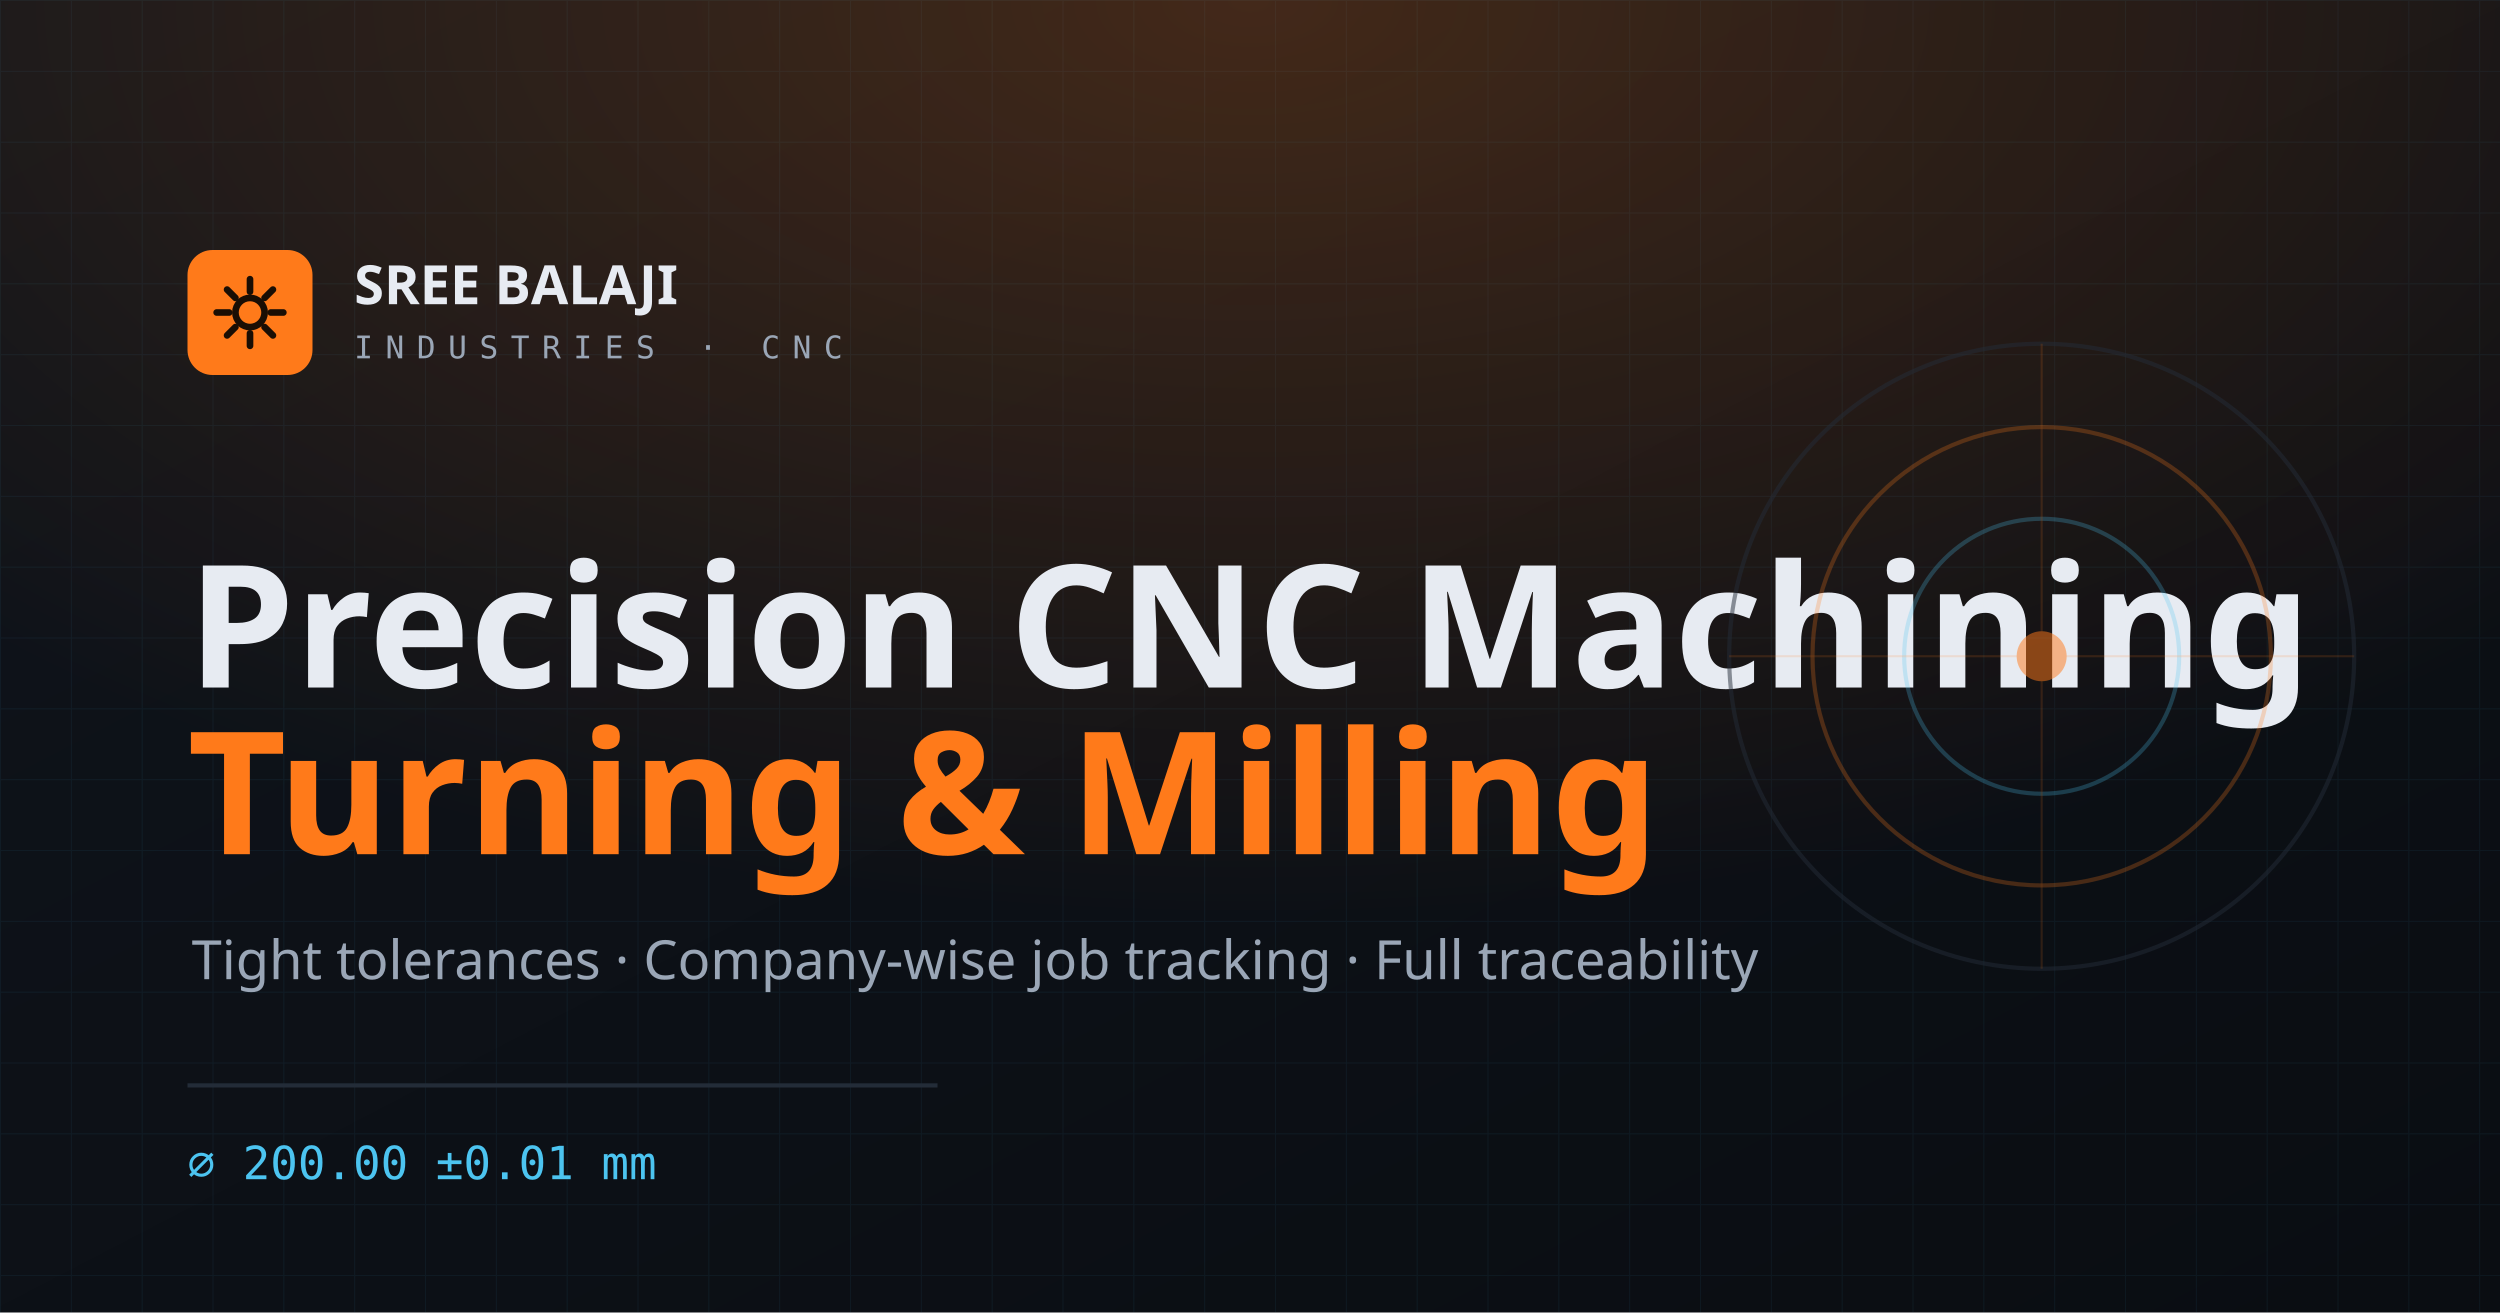
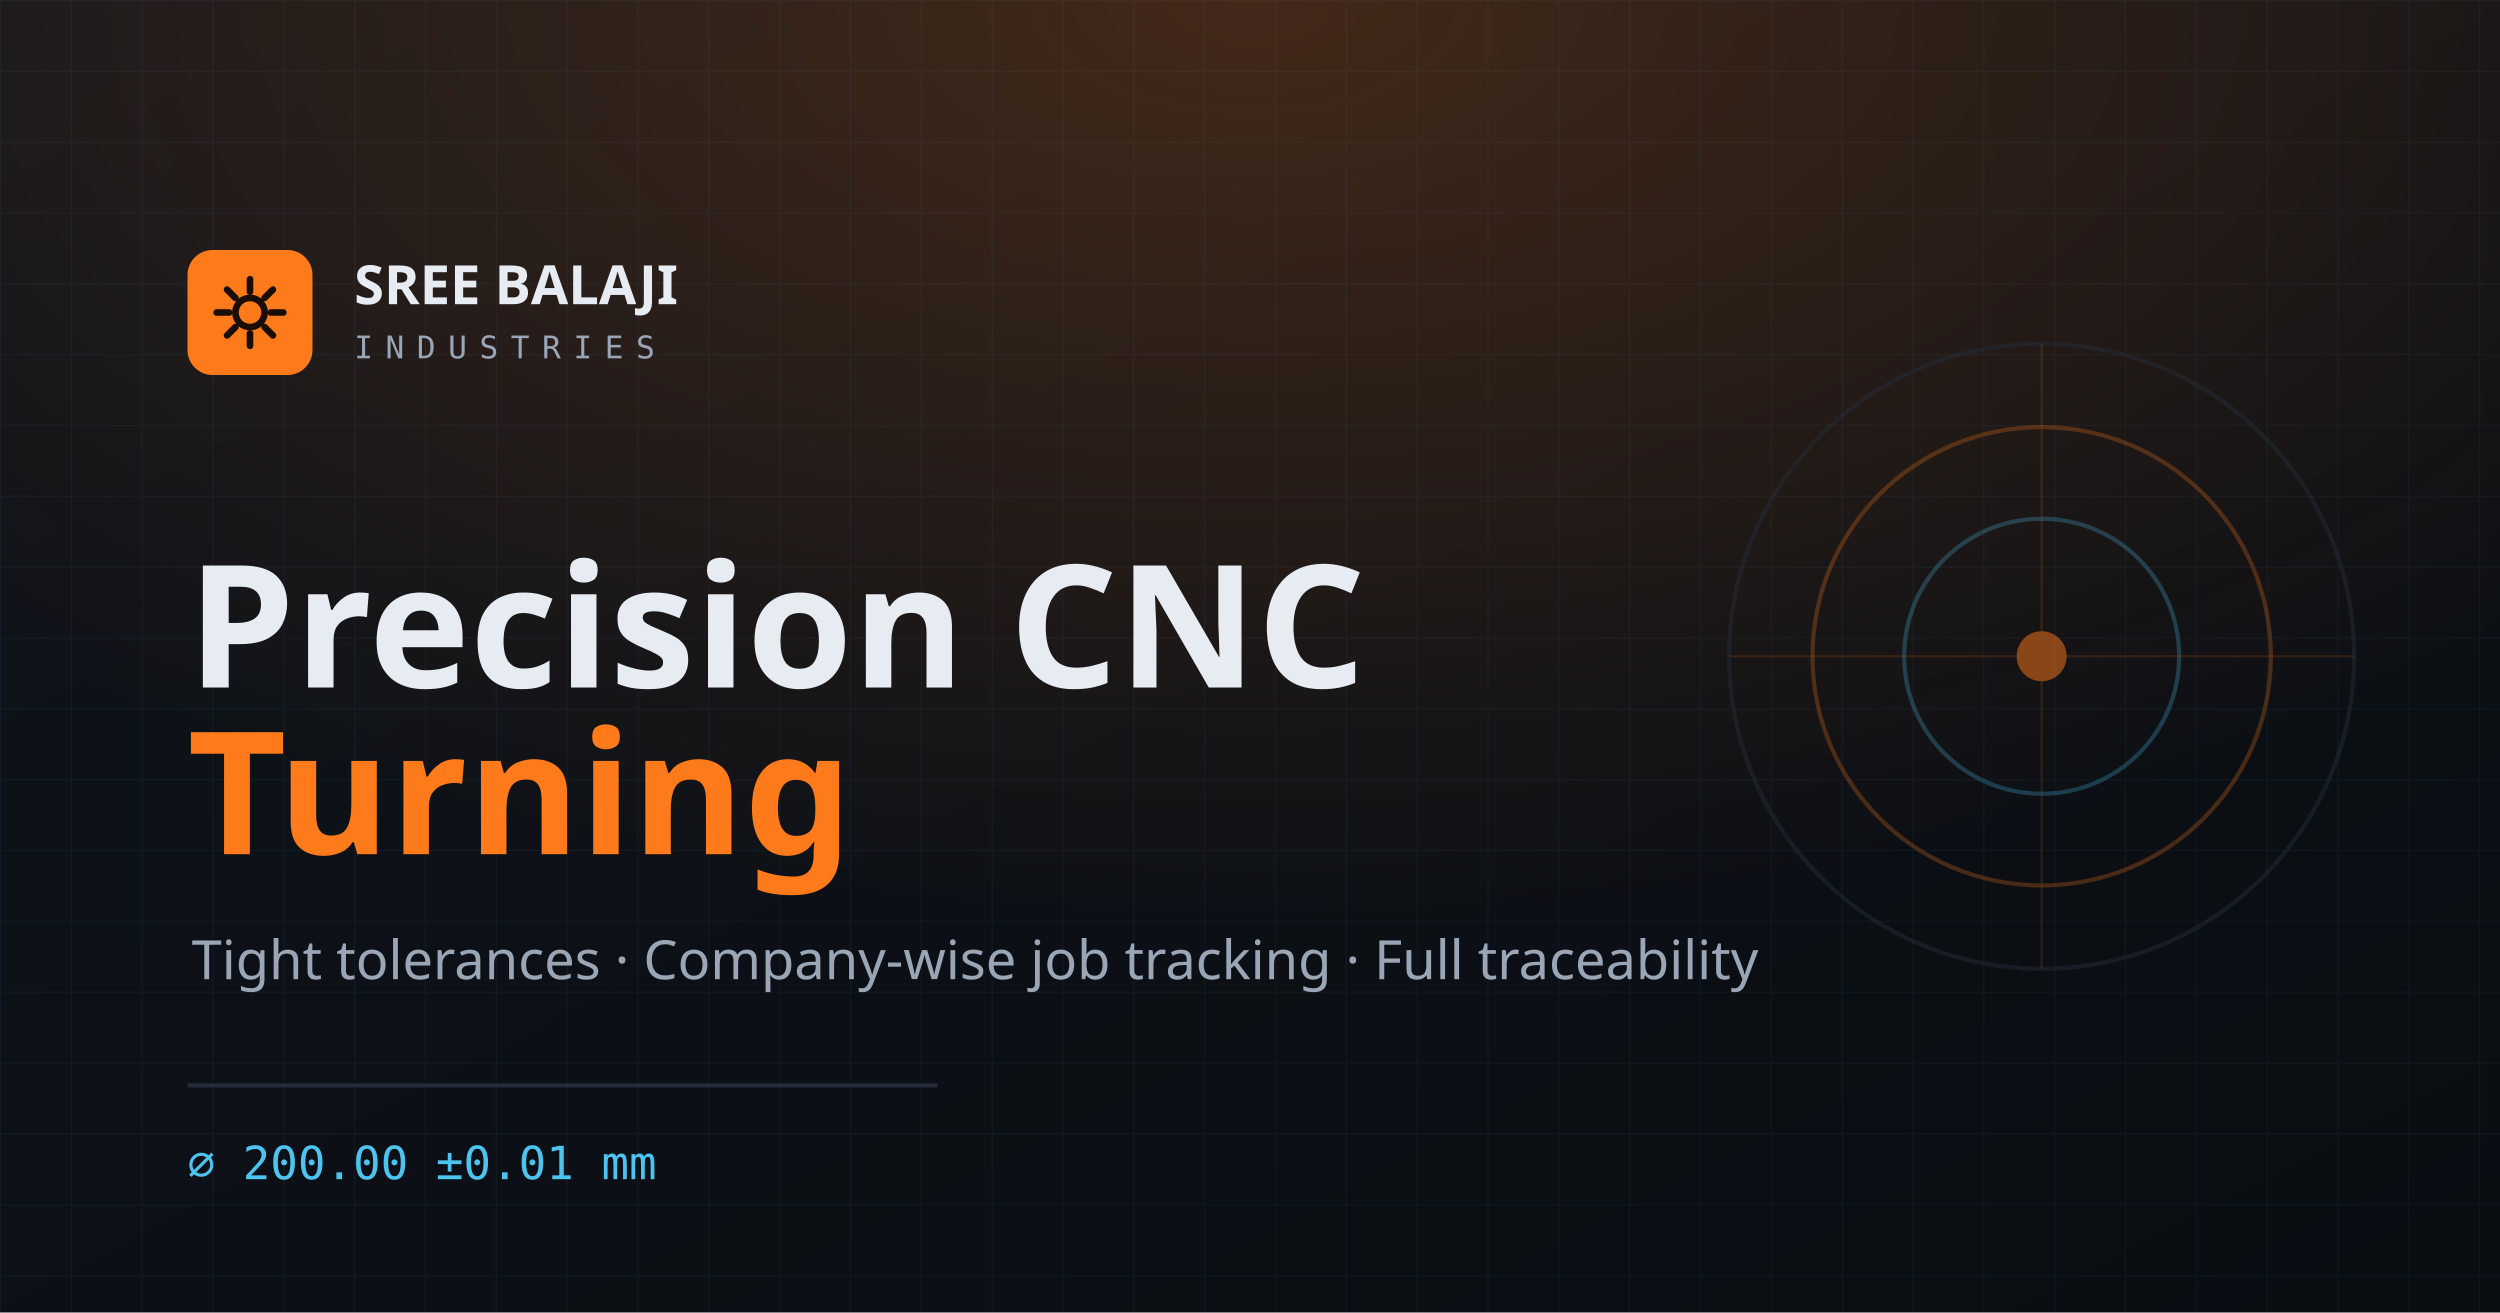
<svg xmlns="http://www.w3.org/2000/svg" width="1200" height="630" viewBox="0 0 1200 630">
  <defs>
    <linearGradient id="bg" x1="0" y1="0" x2="1" y2="1">
      <stop offset="0" stop-color="#0f141b" />
      <stop offset="1" stop-color="#0a0d12" />
    </linearGradient>
    <radialGradient id="glow" cx="50%" cy="0%" r="70%">
      <stop offset="0" stop-color="#ff7a1a" stop-opacity="0.22" />
      <stop offset="1" stop-color="#ff7a1a" stop-opacity="0" />
    </radialGradient>
    <pattern id="grid" width="34" height="34" patternUnits="userSpaceOnUse">
      <path d="M34 0H0V34" fill="none" stroke="#4cc4f0" stroke-opacity="0.06" />
    </pattern>
  </defs>
  <rect width="1200" height="630" fill="url(#bg)" />
  <rect width="1200" height="630" fill="url(#grid)" />
  <rect width="1200" height="630" fill="url(#glow)" />
  <g transform="translate(90,120)">
    <rect x="0" y="0" width="60" height="60" rx="12" fill="#ff7a1a" />
    <g transform="translate(30,30)" fill="none" stroke="#1a0e04" stroke-width="3.2" stroke-linecap="round">
      <circle r="7" />
      <path d="M0 -16v6M0 16v-6M-16 0h6M16 0h-6M-11 -11l4 4M11 11l-4 -4M11 -11l-4 4M-11 11l4 -4" />
    </g>
    <text x="80" y="26" font-family="'Saira',sans-serif" font-size="26" font-weight="700" fill="#e7ebf2">SREE BALAJI</text>
-     <text x="80" y="52" font-family="monospace" font-size="15" letter-spacing="6" fill="#9aa6b6">INDUSTRIES · CNC</text>
+     <text x="80" y="52" font-family="monospace" font-size="15" letter-spacing="6" fill="#9aa6b6">INDUSTRIES</text>
  </g>
-   <text x="90" y="330" font-family="'Saira',sans-serif" font-size="82" font-weight="800" fill="#e7ebf2">Precision CNC Machining</text>
-   <text x="90" y="410" font-family="'Saira',sans-serif" font-size="82" font-weight="800" fill="#ff7a1a">Turning &amp; Milling</text>
+   <text x="90" y="330" font-family="'Saira',sans-serif" font-size="82" font-weight="800" fill="#e7ebf2">Precision CNC</text>
+   <text x="90" y="410" font-family="'Saira',sans-serif" font-size="82" font-weight="800" fill="#ff7a1a">Turning</text>
  <text x="92" y="470" font-family="'IBM Plex Sans',sans-serif" font-size="26" fill="#9aa6b6">Tight tolerances · Company-wise job tracking · Full traceability</text>
  <g transform="translate(90,520)">
    <rect width="360" height="2" fill="#232c38" />
    <text y="46" font-family="monospace" font-size="22" fill="#4cc4f0">⌀ 200.00 ±0.01 mm</text>
  </g>
  <g transform="translate(980,315)" opacity="0.5">
    <circle r="150" fill="none" stroke="#232c38" stroke-width="2" />
    <circle r="110" fill="none" stroke="#ff7a1a" stroke-opacity="0.5" stroke-width="2" />
    <circle r="66" fill="none" stroke="#4cc4f0" stroke-opacity="0.5" stroke-width="2" />
    <circle r="12" fill="#ff7a1a" />
    <line x1="-150" y1="0" x2="150" y2="0" stroke="#ff7a1a" stroke-opacity="0.3" />
    <line x1="0" y1="-150" x2="0" y2="150" stroke="#ff7a1a" stroke-opacity="0.3" />
  </g>
</svg>
